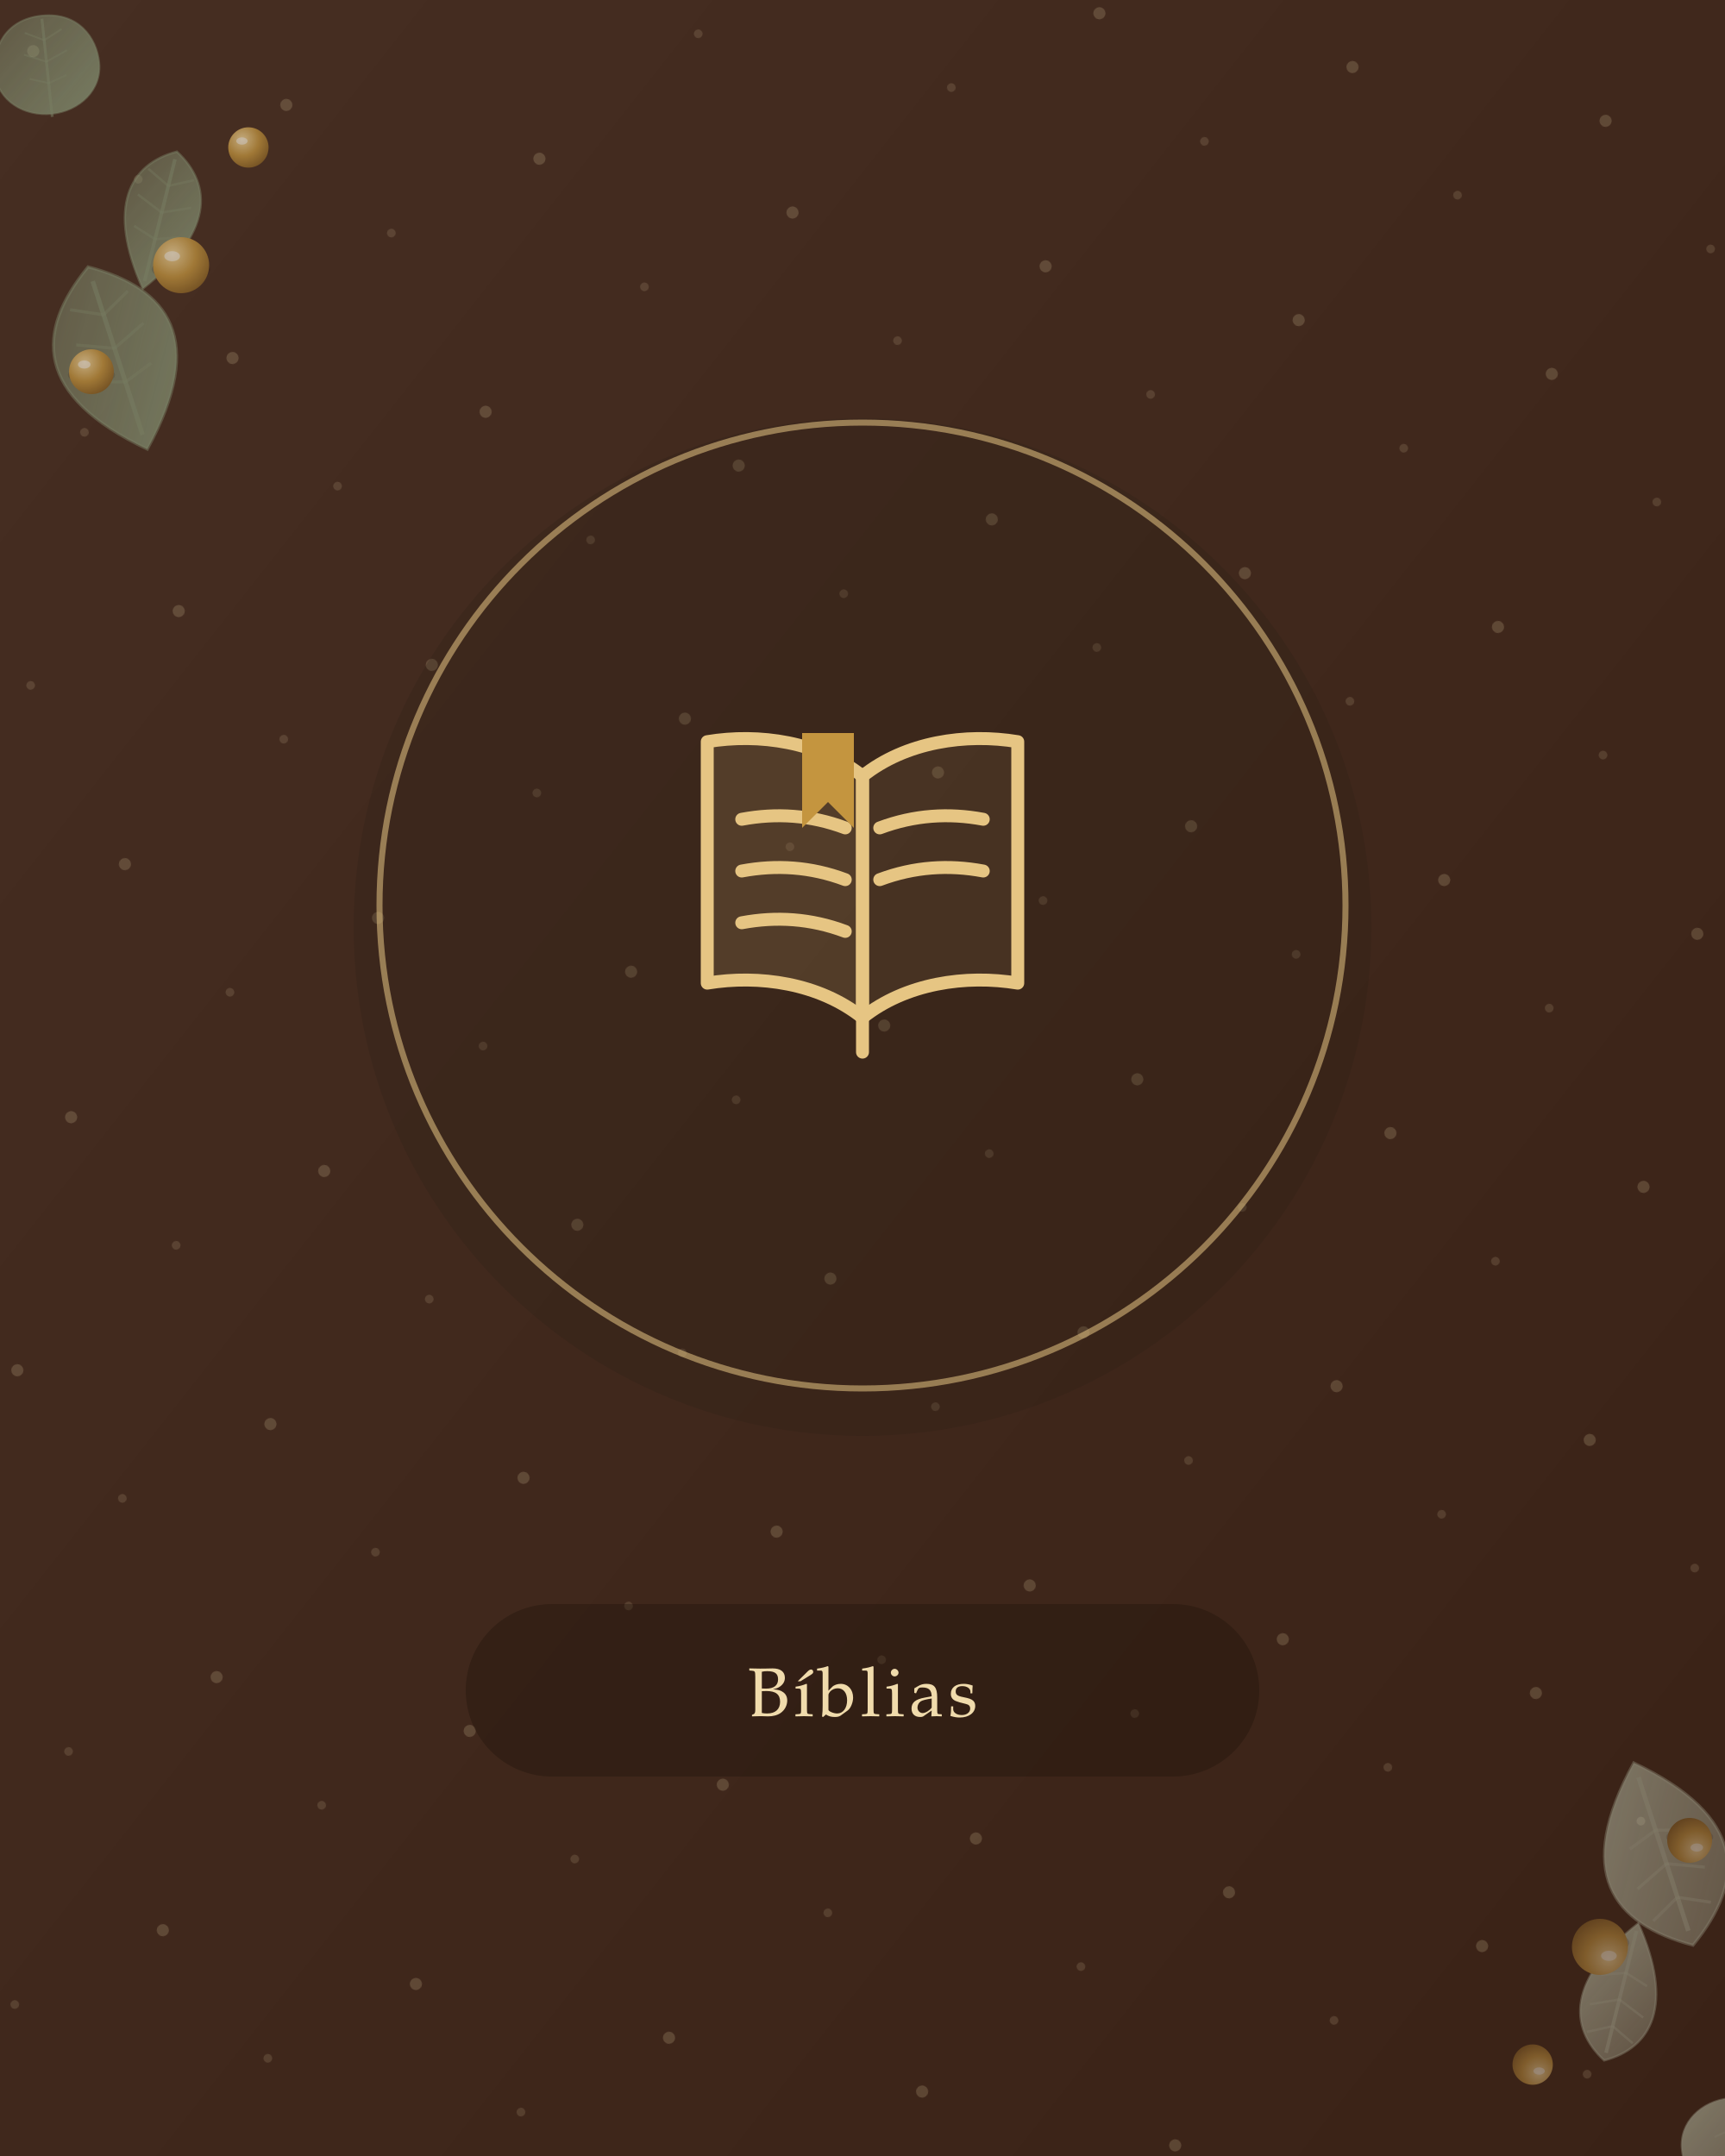
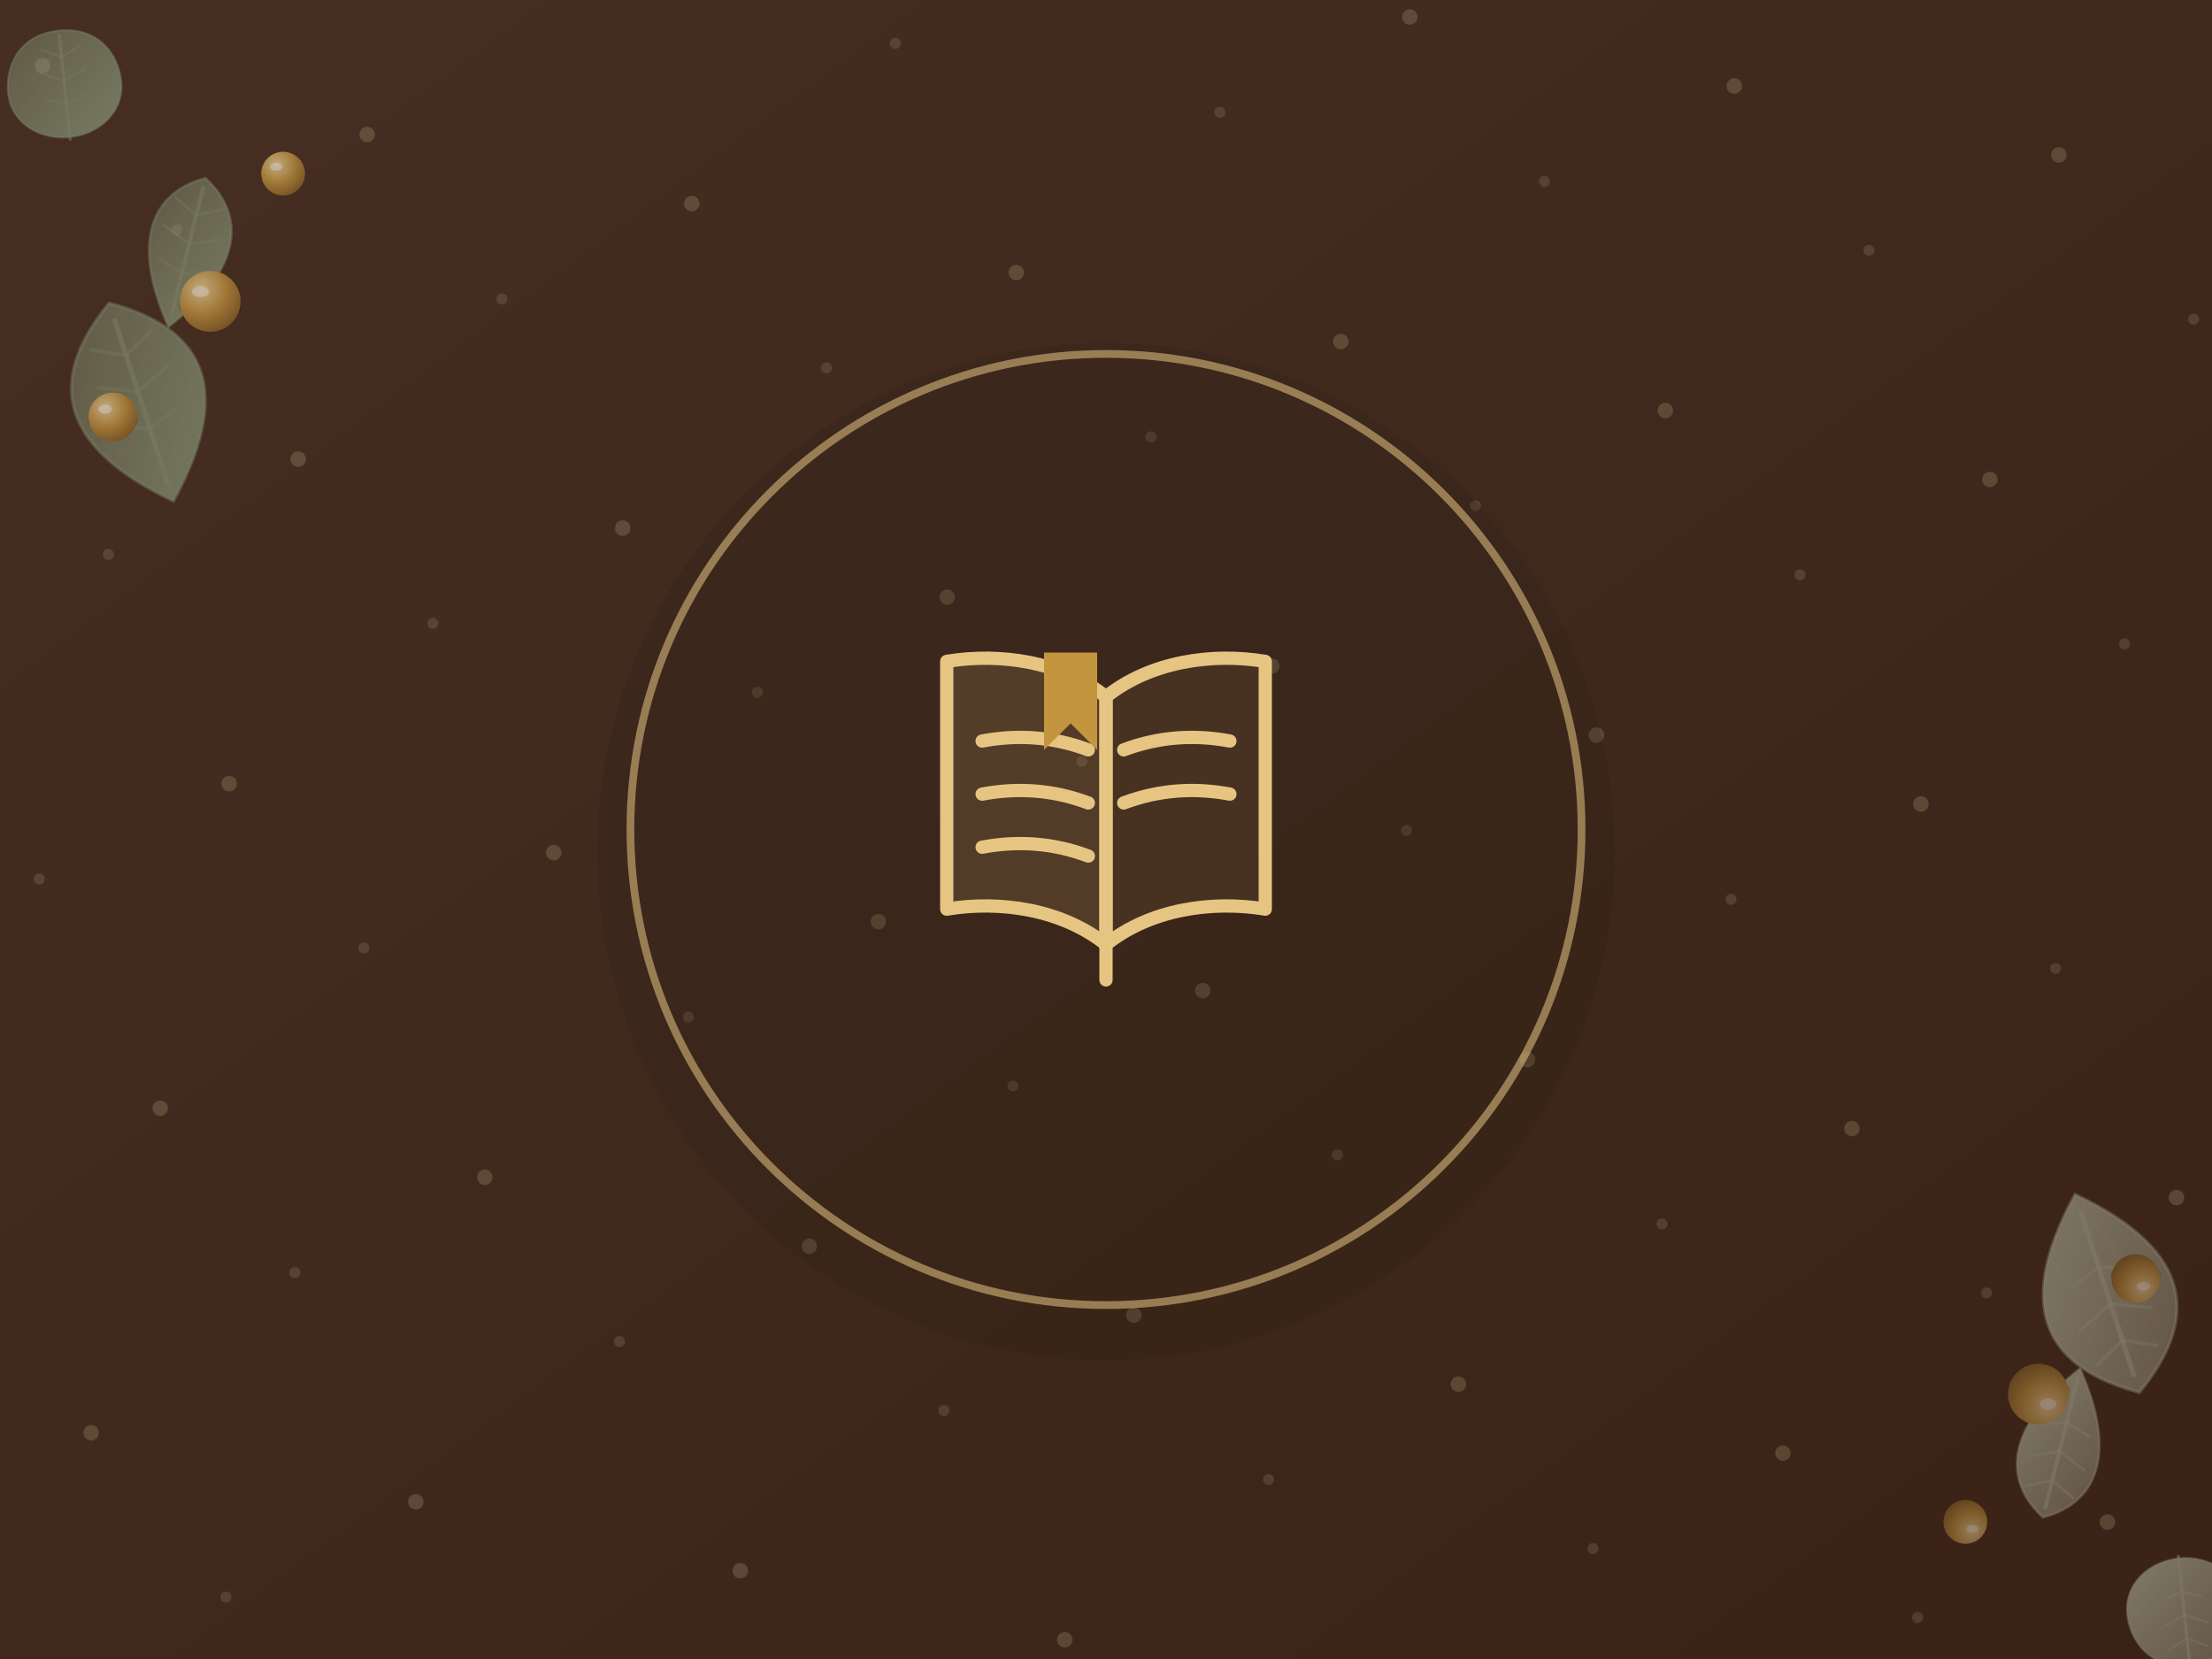
- <svg xmlns="http://www.w3.org/2000/svg" width="400" height="500" viewBox="0 0 400 500" role="img" aria-label="Bíblias — pré-visualização ilustrada" preserveAspectRatio="xMidYMid slice">
+ <svg xmlns="http://www.w3.org/2000/svg" width="400" height="300" viewBox="0 0 400 300" preserveAspectRatio="xMidYMid slice">
  <defs>
    <linearGradient id="artBg-1" x1="0" y1="0" x2="1" y2="1">
      <stop offset="0" stop-color="#462e22" />
      <stop offset="1" stop-color="#3a2216" />
    </linearGradient>
    <pattern id="grain-2" width="60" height="60" patternUnits="userSpaceOnUse" patternTransform="rotate(12)">
      <circle cx="10" cy="10" r="1.4" fill="#f0dbac" opacity="0.18" />
      <circle cx="40" cy="34" r="1" fill="#f0dbac" opacity="0.14" />
    </pattern>
  </defs>
-   <rect width="400" height="500" fill="url(#artBg-1)" />
-   <rect width="400" height="500" fill="url(#grain-2)" />
-   <g transform="translate(-10,-10) scale(1.3)" opacity="0.8">
+   <rect width="400" height="300" fill="url(#artBg-1)" />
+   <rect width="400" height="300" fill="url(#grain-2)" />
+   <g transform="translate(-6,-6) scale(1.1)" opacity="0.8">
    <g opacity="0.9">
      <g transform="translate(6 60) rotate(-18) scale(0.9)">
        <g transform="rotate(0 20 20)">
          <defs>
            <linearGradient id="leafShade-3" x1="0" y1="0" x2="1" y2="1">
              <stop offset="0" stop-color="#8a9a7a" stop-opacity="0.55" />
              <stop offset="1" stop-color="#8a9a7a" stop-opacity="1" />
            </linearGradient>
          </defs>
          <path d="M20 1C6 10 2 22 20 39 38 22 34 10 20 1Z" fill="url(#leafShade-3)" stroke="#8a9a7a" stroke-width="0.6" stroke-opacity="0.5" />
          <path d="M20 4 L20 36" stroke="#8a9a7a" stroke-opacity="0.55" stroke-width="0.9" fill="none" />
          <path d="M20 11 L14 8 M20 11 L26 8 M20 18 L13 15 M20 18 L27 15 M20 25 L14 23 M20 25 L26 23" stroke="#8a9a7a" stroke-opacity="0.4" stroke-width="0.6" fill="none" />
        </g>
      </g>
      <g transform="translate(26 30) rotate(14) scale(0.7)">
        <g transform="rotate(0 20 20)">
          <defs>
            <linearGradient id="leafShade-4" x1="0" y1="0" x2="1" y2="1">
              <stop offset="0" stop-color="#8a9a7a" stop-opacity="0.55" />
              <stop offset="1" stop-color="#8a9a7a" stop-opacity="1" />
            </linearGradient>
          </defs>
          <path d="M20 2C9 8 6 20 20 38 34 20 31 8 20 2Z" fill="url(#leafShade-4)" stroke="#8a9a7a" stroke-width="0.6" stroke-opacity="0.5" />
          <path d="M20 4 L20 36" stroke="#8a9a7a" stroke-opacity="0.55" stroke-width="0.9" fill="none" />
          <path d="M20 11 L14 8 M20 11 L26 8 M20 18 L13 15 M20 18 L27 15 M20 25 L14 23 M20 25 L26 23" stroke="#8a9a7a" stroke-opacity="0.4" stroke-width="0.6" fill="none" />
        </g>
      </g>
      <g transform="translate(4 10) rotate(-6) scale(0.55)">
        <g transform="rotate(0 20 20)">
          <defs>
            <linearGradient id="leafShade-5" x1="0" y1="0" x2="1" y2="1">
              <stop offset="0" stop-color="#8a9a7a" stop-opacity="0.55" />
              <stop offset="1" stop-color="#8a9a7a" stop-opacity="1" />
            </linearGradient>
          </defs>
          <path d="M20 3C8 3 3 12 3 20c0 9 8 15 17 15s17-6 17-15C37 12 32 3 20 3Z" fill="url(#leafShade-5)" stroke="#8a9a7a" stroke-width="0.6" stroke-opacity="0.5" />
          <path d="M20 4 L20 36" stroke="#8a9a7a" stroke-opacity="0.55" stroke-width="0.9" fill="none" />
          <path d="M20 11 L14 8 M20 11 L26 8 M20 18 L13 15 M20 18 L27 15 M20 25 L14 23 M20 25 L26 23" stroke="#8a9a7a" stroke-opacity="0.4" stroke-width="0.6" fill="none" />
        </g>
      </g>
      <g transform="translate(40 55)">
        <g>
          <defs>
            <radialGradient id="seedShine-6" cx="0.35" cy="0.3" r="0.75">
              <stop offset="0" stop-color="#f3d9a0" />
              <stop offset="0.55" stop-color="#c4953f" />
              <stop offset="1" stop-color="#8a6226" />
            </radialGradient>
          </defs>
          <ellipse cx="0" cy="0.75" rx="5.25" ry="2" fill="#2b1810" opacity="0.18" />
          <circle r="5" fill="url(#seedShine-6)" />
          <ellipse cx="-1.6" cy="-1.6" rx="1.4" ry="0.9" fill="#fff" opacity="0.55" />
        </g>
      </g>
      <g transform="translate(52 34)">
        <g>
          <defs>
            <radialGradient id="seedShine-7" cx="0.35" cy="0.3" r="0.75">
              <stop offset="0" stop-color="#f3d9a0" />
              <stop offset="0.55" stop-color="#c4953f" />
              <stop offset="1" stop-color="#8a6226" />
            </radialGradient>
          </defs>
          <ellipse cx="0" cy="0.54" rx="3.78" ry="1.44" fill="#2b1810" opacity="0.18" />
          <circle r="3.6" fill="url(#seedShine-7)" />
          <ellipse cx="-1.152" cy="-1.152" rx="1.008" ry="0.648" fill="#fff" opacity="0.55" />
        </g>
      </g>
      <g transform="translate(24 74)">
        <g>
          <defs>
            <radialGradient id="seedShine-8" cx="0.35" cy="0.3" r="0.75">
              <stop offset="0" stop-color="#f3d9a0" />
              <stop offset="0.55" stop-color="#c4953f" />
              <stop offset="1" stop-color="#8a6226" />
            </radialGradient>
          </defs>
          <ellipse cx="0" cy="0.6" rx="4.2" ry="1.6" fill="#2b1810" opacity="0.18" />
          <circle r="4" fill="url(#seedShine-8)" />
          <ellipse cx="-1.28" cy="-1.28" rx="1.12" ry="0.72" fill="#fff" opacity="0.55" />
        </g>
      </g>
    </g>
  </g>
-   <g transform="translate(410,510) scale(-1.3,-1.3) translate(-10,-10)" opacity="0.55">
+   <g transform="translate(406,306) scale(-1.1,-1.1) translate(-6,-6)" opacity="0.55">
    <g opacity="0.9">
      <g transform="translate(6 60) rotate(-18) scale(0.9)">
        <g transform="rotate(0 20 20)">
          <defs>
            <linearGradient id="leafShade-9" x1="0" y1="0" x2="1" y2="1">
              <stop offset="0" stop-color="#c9d3ba" stop-opacity="0.55" />
              <stop offset="1" stop-color="#c9d3ba" stop-opacity="1" />
            </linearGradient>
          </defs>
          <path d="M20 1C6 10 2 22 20 39 38 22 34 10 20 1Z" fill="url(#leafShade-9)" stroke="#c9d3ba" stroke-width="0.6" stroke-opacity="0.5" />
          <path d="M20 4 L20 36" stroke="#c9d3ba" stroke-opacity="0.55" stroke-width="0.9" fill="none" />
          <path d="M20 11 L14 8 M20 11 L26 8 M20 18 L13 15 M20 18 L27 15 M20 25 L14 23 M20 25 L26 23" stroke="#c9d3ba" stroke-opacity="0.4" stroke-width="0.6" fill="none" />
        </g>
      </g>
      <g transform="translate(26 30) rotate(14) scale(0.7)">
        <g transform="rotate(0 20 20)">
          <defs>
            <linearGradient id="leafShade-10" x1="0" y1="0" x2="1" y2="1">
              <stop offset="0" stop-color="#c9d3ba" stop-opacity="0.55" />
              <stop offset="1" stop-color="#c9d3ba" stop-opacity="1" />
            </linearGradient>
          </defs>
          <path d="M20 2C9 8 6 20 20 38 34 20 31 8 20 2Z" fill="url(#leafShade-10)" stroke="#c9d3ba" stroke-width="0.6" stroke-opacity="0.5" />
          <path d="M20 4 L20 36" stroke="#c9d3ba" stroke-opacity="0.55" stroke-width="0.9" fill="none" />
          <path d="M20 11 L14 8 M20 11 L26 8 M20 18 L13 15 M20 18 L27 15 M20 25 L14 23 M20 25 L26 23" stroke="#c9d3ba" stroke-opacity="0.4" stroke-width="0.6" fill="none" />
        </g>
      </g>
      <g transform="translate(4 10) rotate(-6) scale(0.55)">
        <g transform="rotate(0 20 20)">
          <defs>
            <linearGradient id="leafShade-11" x1="0" y1="0" x2="1" y2="1">
              <stop offset="0" stop-color="#c9d3ba" stop-opacity="0.55" />
              <stop offset="1" stop-color="#c9d3ba" stop-opacity="1" />
            </linearGradient>
          </defs>
          <path d="M20 3C8 3 3 12 3 20c0 9 8 15 17 15s17-6 17-15C37 12 32 3 20 3Z" fill="url(#leafShade-11)" stroke="#c9d3ba" stroke-width="0.6" stroke-opacity="0.5" />
          <path d="M20 4 L20 36" stroke="#c9d3ba" stroke-opacity="0.55" stroke-width="0.9" fill="none" />
          <path d="M20 11 L14 8 M20 11 L26 8 M20 18 L13 15 M20 18 L27 15 M20 25 L14 23 M20 25 L26 23" stroke="#c9d3ba" stroke-opacity="0.4" stroke-width="0.6" fill="none" />
        </g>
      </g>
      <g transform="translate(40 55)">
        <g>
          <defs>
            <radialGradient id="seedShine-12" cx="0.35" cy="0.3" r="0.75">
              <stop offset="0" stop-color="#f3d9a0" />
              <stop offset="0.55" stop-color="#c4953f" />
              <stop offset="1" stop-color="#8a6226" />
            </radialGradient>
          </defs>
          <ellipse cx="0" cy="0.75" rx="5.25" ry="2" fill="#2b1810" opacity="0.18" />
          <circle r="5" fill="url(#seedShine-12)" />
          <ellipse cx="-1.6" cy="-1.6" rx="1.4" ry="0.9" fill="#fff" opacity="0.55" />
        </g>
      </g>
      <g transform="translate(52 34)">
        <g>
          <defs>
            <radialGradient id="seedShine-13" cx="0.35" cy="0.3" r="0.75">
              <stop offset="0" stop-color="#f3d9a0" />
              <stop offset="0.55" stop-color="#c4953f" />
              <stop offset="1" stop-color="#8a6226" />
            </radialGradient>
          </defs>
          <ellipse cx="0" cy="0.54" rx="3.78" ry="1.44" fill="#2b1810" opacity="0.18" />
          <circle r="3.6" fill="url(#seedShine-13)" />
          <ellipse cx="-1.152" cy="-1.152" rx="1.008" ry="0.648" fill="#fff" opacity="0.55" />
        </g>
      </g>
      <g transform="translate(24 74)">
        <g>
          <defs>
            <radialGradient id="seedShine-14" cx="0.35" cy="0.3" r="0.75">
              <stop offset="0" stop-color="#f3d9a0" />
              <stop offset="0.55" stop-color="#c4953f" />
              <stop offset="1" stop-color="#8a6226" />
            </radialGradient>
          </defs>
          <ellipse cx="0" cy="0.6" rx="4.2" ry="1.6" fill="#2b1810" opacity="0.18" />
          <circle r="4" fill="url(#seedShine-14)" />
          <ellipse cx="-1.28" cy="-1.28" rx="1.12" ry="0.72" fill="#fff" opacity="0.55" />
        </g>
      </g>
    </g>
  </g>
-   <circle cx="200" cy="215" r="118" fill="#241a12" opacity="0.18" />
-   <circle cx="200" cy="210" r="112" fill="none" stroke="#e6c583" stroke-width="1.4" stroke-opacity="0.55" />
-   <g transform="translate(140,150)">
-     <svg viewBox="0 0 120 120" width="120" height="120">
+   <circle cx="200" cy="154" r="92" fill="#241a12" opacity="0.18" />
+   <circle cx="200" cy="150" r="86" fill="none" stroke="#e6c583" stroke-width="1.4" stroke-opacity="0.55" />
+   <g transform="translate(152,102)">
+     <svg viewBox="0 0 120 120" width="96" height="96">
      <g fill="none" stroke="#e6c583" stroke-width="3" stroke-linejoin="round" stroke-linecap="round">
        <path d="M60 30c-10-8-24-10-36-8v56c12-2 26 0 36 8" fill="#e6c583" fill-opacity="0.14" />
        <path d="M60 30c10-8 24-10 36-8v56c-12-2-26 0-36 8Z" fill="#e6c583" fill-opacity="0.08" />
        <path d="M60 30v64" />
        <path d="M32 40c8-1.5 16-1 24 2M32 52c8-1.5 16-1 24 2M32 64c8-1.5 16-1 24 2" />
        <path d="M88 40c-8-1.5-16-1-24 2M88 52c-8-1.5-16-1-24 2" />
      </g>
      <path d="M46 20 L46 42 L52 36 L58 42 L58 20Z" fill="#c4953f" />
    </svg>
  </g>
-   <g transform="translate(200,392)">
-     <rect x="-92" y="-20" width="184" height="40" rx="20" fill="#1c1108" opacity="0.35" />
-     <text x="0" y="6" text-anchor="middle" font-family="Georgia, 'Palatino Linotype', serif" font-size="16" letter-spacing="1" fill="#f0dbac">Bíblias</text>
-   </g>
</svg>
